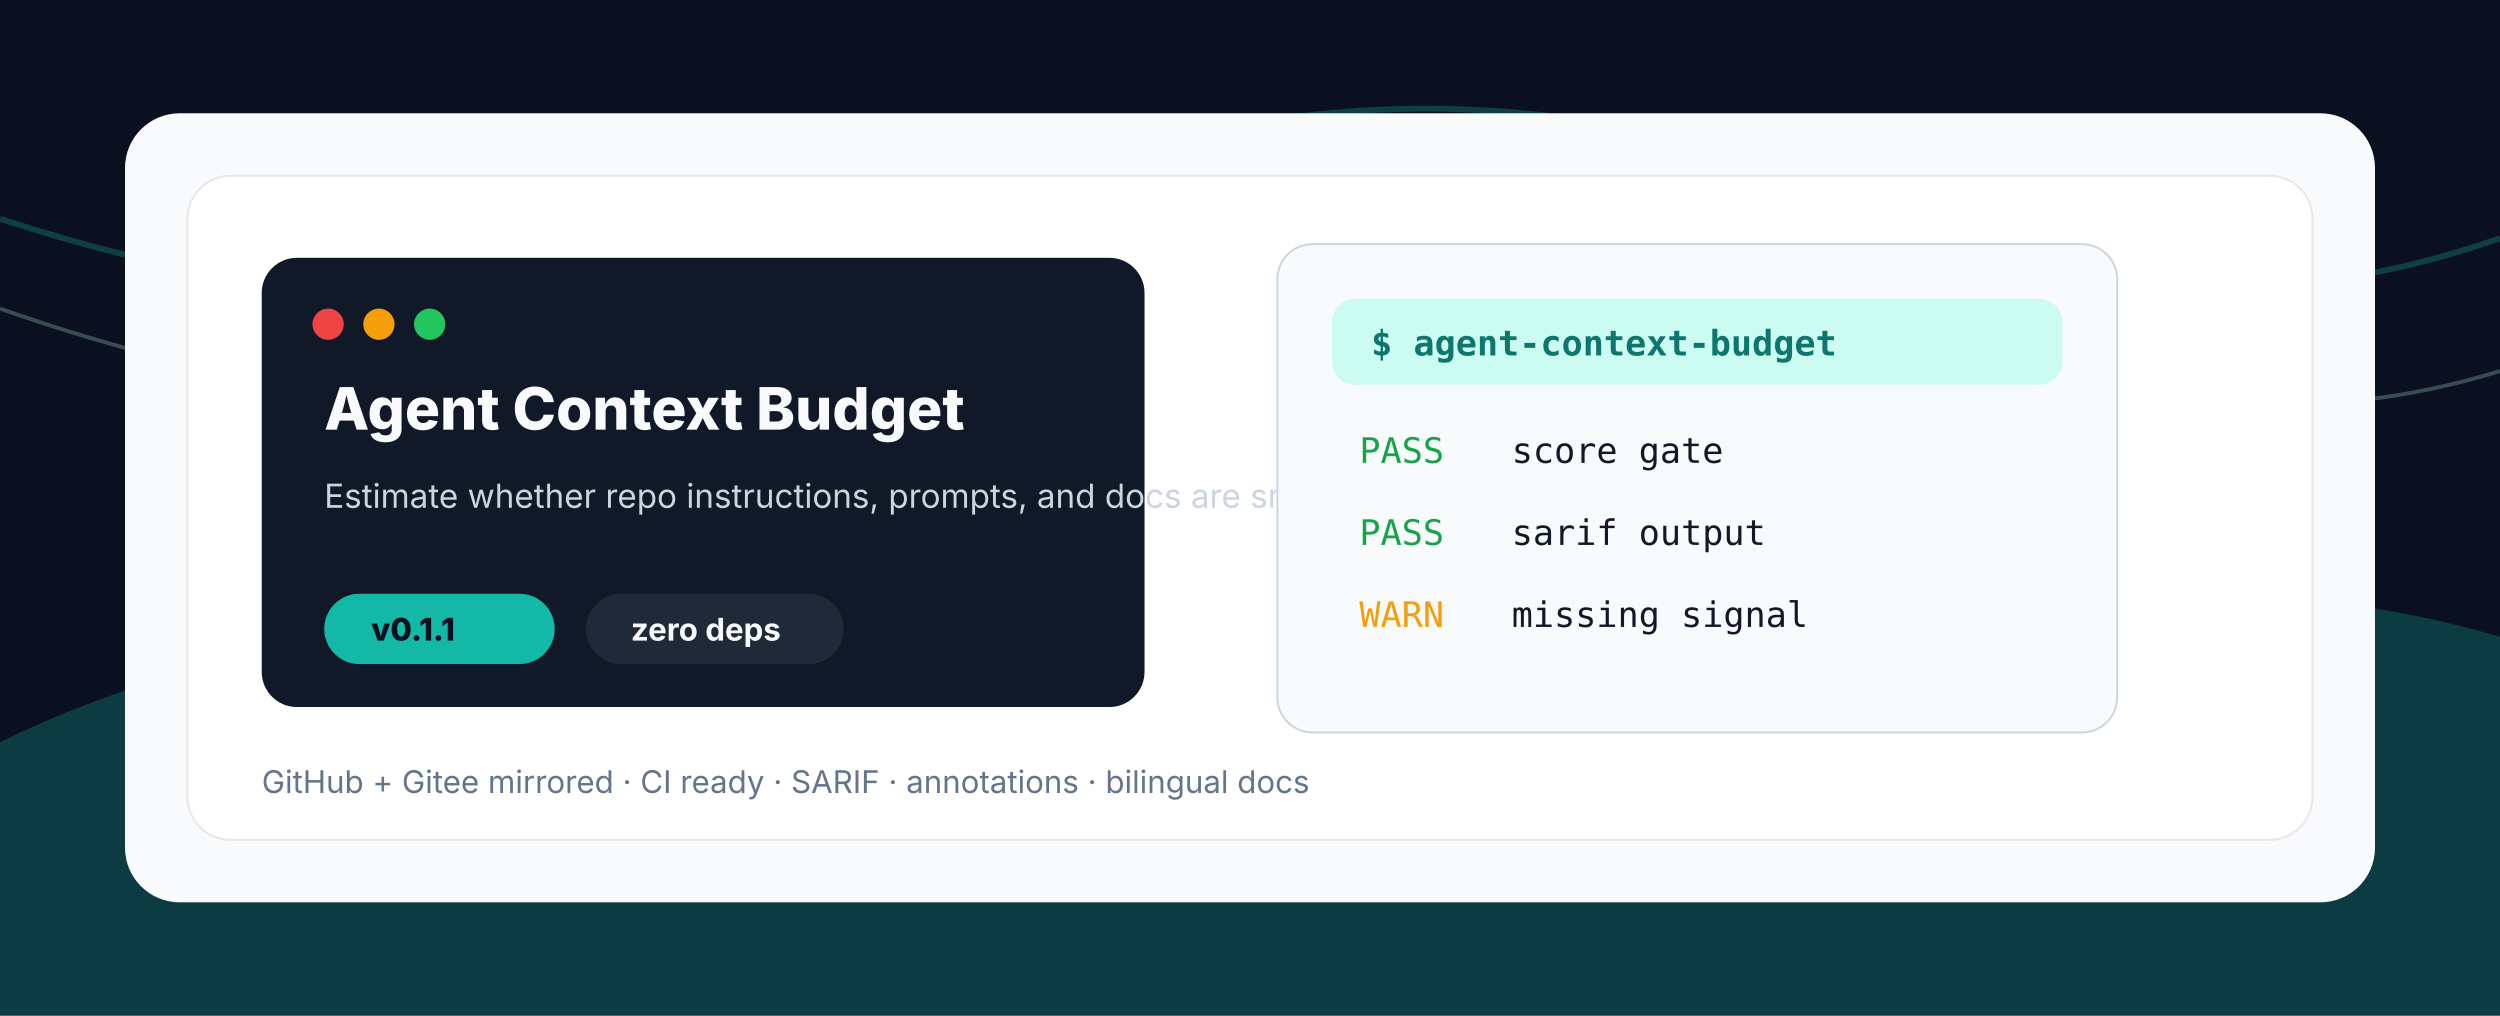
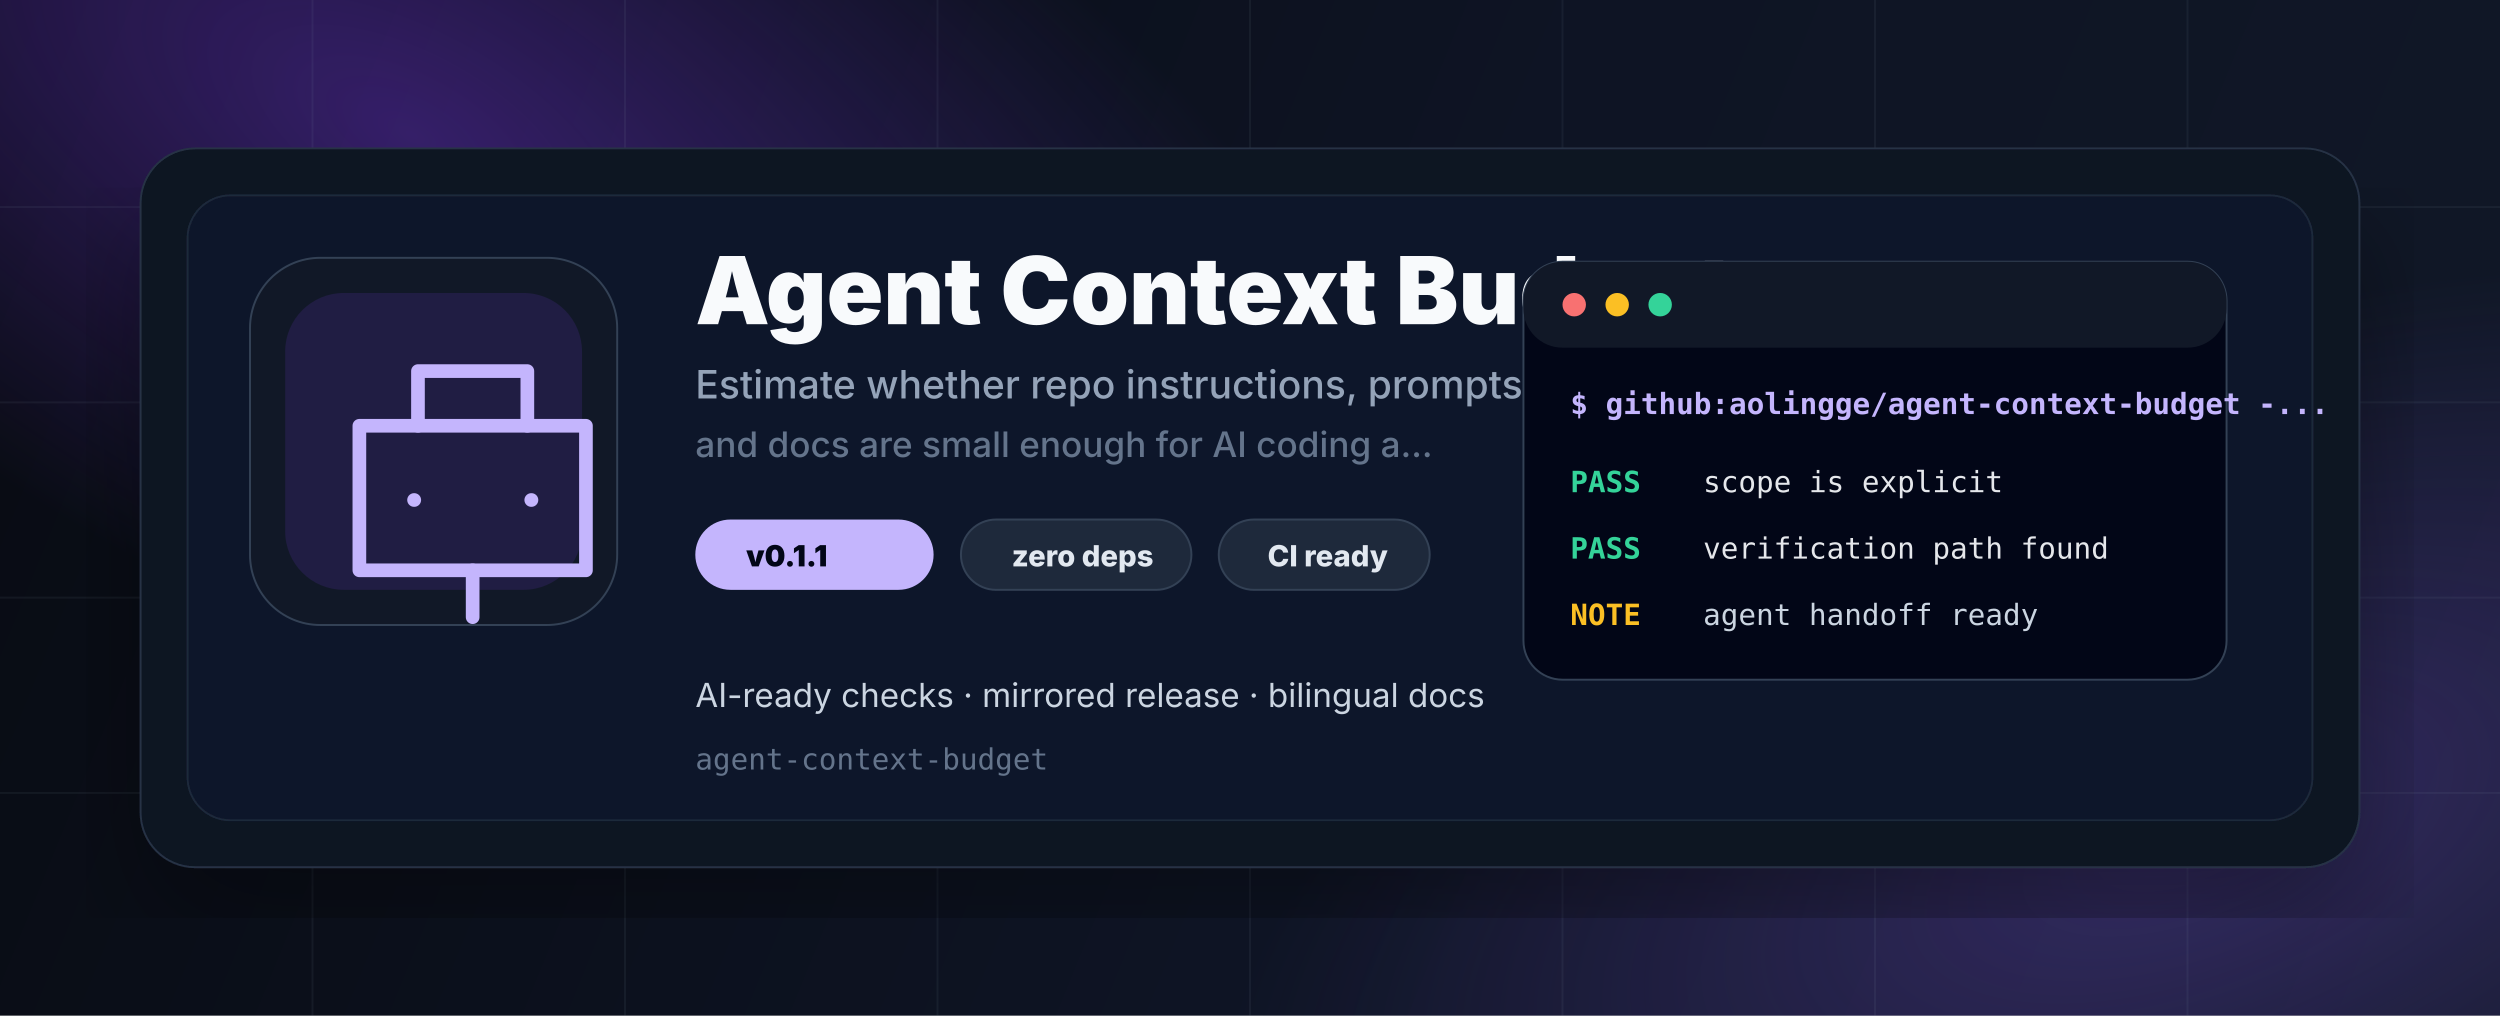
<svg xmlns="http://www.w3.org/2000/svg" width="1280" height="520" viewBox="0 0 1280 520" fill="none">
-   <rect width="1280" height="520" rx="0" fill="#0B1020" />
-   <path d="M0 380C154 305 298 318 440 368C617 431 759 447 924 365C1054 300 1163 292 1280 326V520H0V380Z" fill="#0F766E" opacity=".42" />
-   <path d="M0 112C171 168 323 165 506 99C675 38 809 42 970 107C1086 154 1173 159 1280 122" stroke="#14B8A6" stroke-width="3" opacity=".28" />
-   <path d="M0 158C188 224 354 224 546 154C699 98 830 99 984 163C1098 211 1185 219 1280 190" stroke="#CCFBF1" stroke-width="2" opacity=".25" />
-   <rect x="64" y="58" width="1152" height="404" rx="28" fill="#F8FAFC" />
-   <rect x="96" y="90" width="1088" height="340" rx="22" fill="#FFFFFF" stroke="#E5E7EB" />
-   <rect x="134" y="132" width="452" height="230" rx="18" fill="#111827" />
-   <circle cx="168" cy="166" r="8" fill="#EF4444" />
-   <circle cx="194" cy="166" r="8" fill="#F59E0B" />
-   <circle cx="220" cy="166" r="8" fill="#22C55E" />
-   <text x="166" y="220" fill="#F8FAFC" font-family="Inter,Segoe UI,Arial,sans-serif" font-size="30" font-weight="800">Agent Context Budget</text>
-   <text x="166" y="260" fill="#CBD5E1" font-family="Inter,Segoe UI,Arial,sans-serif" font-size="17">Estimate whether repo instructions, prompts, and docs are small enough for AI coding agen...</text>
-   <rect x="166" y="304" width="118" height="36" rx="18" fill="#14B8A6" />
-   <text x="190" y="328" fill="#0B1020" font-family="Inter,Segoe UI,Arial,sans-serif" font-size="16" font-weight="800">v0.1.1</text>
-   <rect x="300" y="304" width="132" height="36" rx="18" fill="#1F2937" />
-   <text x="323" y="328" fill="#F8FAFC" font-family="Inter,Segoe UI,Arial,sans-serif" font-size="16" font-weight="700">zero deps</text>
-   <g transform="translate(654 125)">
-     <rect width="430" height="250" rx="18" fill="#F8FAFC" stroke="#CBD5E1" />
-     <rect x="28" y="28" width="374" height="44" rx="12" fill="#CCFBF1" />
-     <text x="48" y="57" fill="#0F766E" font-family="JetBrains Mono,Consolas,monospace" font-size="18" font-weight="700">$ agent-context-budget</text>
-     <text x="42" y="112" fill="#16A34A" font-family="JetBrains Mono,Consolas,monospace" font-size="18">PASS</text>
-     <text x="120" y="112" fill="#111827" font-family="JetBrains Mono,Consolas,monospace" font-size="18">score gate</text>
-     <text x="42" y="154" fill="#16A34A" font-family="JetBrains Mono,Consolas,monospace" font-size="18">PASS</text>
-     <text x="120" y="154" fill="#111827" font-family="JetBrains Mono,Consolas,monospace" font-size="18">sarif output</text>
-     <text x="42" y="196" fill="#F59E0B" font-family="JetBrains Mono,Consolas,monospace" font-size="18">WARN</text>
-     <text x="120" y="196" fill="#111827" font-family="JetBrains Mono,Consolas,monospace" font-size="18">missing signal</text>
+   <defs>
+     <linearGradient id="bg" x1="0" y1="0" x2="1280" y2="520" gradientUnits="userSpaceOnUse">
+       <stop stop-color="#080B12" />
+       <stop offset=".55" stop-color="#0E1424" />
+       <stop offset="1" stop-color="#111827" />
+     </linearGradient>
+     <radialGradient id="glowA" cx="0" cy="0" r="1" gradientUnits="userSpaceOnUse" gradientTransform="translate(210 70) rotate(28) scale(560 260)">
+       <stop stop-color="#7C3AED" stop-opacity=".38" />
+       <stop offset="1" stop-color="#7C3AED" stop-opacity="0" />
+     </radialGradient>
+     <radialGradient id="glowB" cx="0" cy="0" r="1" gradientUnits="userSpaceOnUse" gradientTransform="translate(1120 430) rotate(160) scale(520 250)">
+       <stop stop-color="#8B5CF6" stop-opacity=".28" />
+       <stop offset="1" stop-color="#8B5CF6" stop-opacity="0" />
+     </radialGradient>
+     <filter id="shadow" x="44" y="66" width="1192" height="404" filterUnits="userSpaceOnUse" color-interpolation-filters="sRGB">
+       <feDropShadow dx="0" dy="30" stdDeviation="34" flood-color="#000000" flood-opacity=".38" />
+     </filter>
+   </defs>
+   <rect width="1280" height="520" fill="url(#bg)" />
+   <rect width="1280" height="520" fill="url(#glowA)" />
+   <rect width="1280" height="520" fill="url(#glowB)" />
+   <path d="M0 106h1280M0 206h1280M0 306h1280M0 406h1280M160 0v520M320 0v520M480 0v520M640 0v520M800 0v520M960 0v520M1120 0v520" stroke="#94A3B8" stroke-opacity=".08" />
+   <path d="M94 390C256 298 438 286 610 352C782 418 942 396 1186 260" stroke="#C4B5FD" stroke-width="2" stroke-opacity=".22" />
+   <g filter="url(#shadow)">
+     <rect x="72" y="76" width="1136" height="368" rx="28" fill="#0B1220" stroke="#263244" />
+     <rect x="96" y="100" width="1088" height="320" rx="22" fill="#0F172A" stroke="#1E293B" />
  </g>
-   <text x="134" y="406" fill="#64748B" font-family="Inter,Segoe UI,Arial,sans-serif" font-size="16">GitHub + Gitee mirrored · CI ready · SARIF · annotations · bilingual docs</text>
+   <g transform="translate(128 132)">
+     <rect width="188" height="188" rx="36" fill="#111827" stroke="#334155" />
+     <rect x="18" y="18" width="152" height="152" rx="30" fill="#7C3AED" opacity=".14" />
+     <path d="M56 86h116v74H56V86Z" stroke="#C4B5FD" stroke-width="7" stroke-linecap="round" stroke-linejoin="round" />
+     <path d="M86 86V58h56v28M84 124h.1M144 124h.1M114 160v24" stroke="#C4B5FD" stroke-width="7" stroke-linecap="round" stroke-linejoin="round" />
+   </g>
+   <g transform="translate(356 128)">
+     <text x="0" y="38" fill="#F8FAFC" font-family="Inter,Segoe UI,Arial,sans-serif" font-size="48" font-weight="850">Agent Context Budget</text>
+     <text x="0" y="76" fill="#94A3B8" font-family="Inter,Segoe UI,Arial,sans-serif" font-size="20" font-weight="500">Estimate whether repo instructions, prompts,</text>
+     <text x="0" y="106" fill="#64748B" font-family="Inter,Segoe UI,Arial,sans-serif" font-size="18" font-weight="500">and docs are small enough for AI coding a...</text>
+     <g transform="translate(0 138)">
+       <rect width="122" height="36" rx="18" fill="#C4B5FD" />
+       <text x="26" y="24" fill="#020617" font-family="Inter,Segoe UI,Arial,sans-serif" font-size="15" font-weight="850">v0.1.1</text>
+       <rect x="136" width="118" height="36" rx="18" fill="#1E293B" stroke="#334155" />
+       <text x="162" y="24" fill="#E2E8F0" font-family="Inter,Segoe UI,Arial,sans-serif" font-size="15" font-weight="760">zero deps</text>
+       <rect x="268" width="108" height="36" rx="18" fill="#1E293B" stroke="#334155" />
+       <text x="293" y="24" fill="#E2E8F0" font-family="Inter,Segoe UI,Arial,sans-serif" font-size="15" font-weight="760">CI ready</text>
+     </g>
+     <text x="0" y="234" fill="#CBD5E1" font-family="Inter,Segoe UI,Arial,sans-serif" font-size="17">AI-ready checks · mirrored release · bilingual docs</text>
+     <text x="0" y="266" fill="#64748B" font-family="JetBrains Mono,Consolas,monospace" font-size="15">agent-context-budget</text>
+   </g>
+   <g transform="translate(780 134)">
+     <rect width="360" height="214" rx="20" fill="#020617" stroke="#334155" />
+     <rect x="0" y="0" width="360" height="44" rx="20" fill="#111827" />
+     <circle cx="26" cy="22" r="6" fill="#F87171" />
+     <circle cx="48" cy="22" r="6" fill="#FBBF24" />
+     <circle cx="70" cy="22" r="6" fill="#34D399" />
+     <text x="24" y="78" fill="#C4B5FD" font-family="JetBrains Mono,Consolas,monospace" font-size="15" font-weight="700">$ github:aolingge/agent-context-budget -...</text>
+     <text x="24" y="118" fill="#34D399" font-family="JetBrains Mono,Consolas,monospace" font-size="15" font-weight="700">PASS</text>
+     <text x="92" y="118" fill="#E5E7EB" font-family="JetBrains Mono,Consolas,monospace" font-size="15">scope is explicit</text>
+     <text x="24" y="152" fill="#34D399" font-family="JetBrains Mono,Consolas,monospace" font-size="15" font-weight="700">PASS</text>
+     <text x="92" y="152" fill="#E5E7EB" font-family="JetBrains Mono,Consolas,monospace" font-size="15">verification path found</text>
+     <text x="24" y="186" fill="#FBBF24" font-family="JetBrains Mono,Consolas,monospace" font-size="15" font-weight="700">NOTE</text>
+     <text x="92" y="186" fill="#CBD5E1" font-family="JetBrains Mono,Consolas,monospace" font-size="15">agent handoff ready</text>
+   </g>
</svg>
